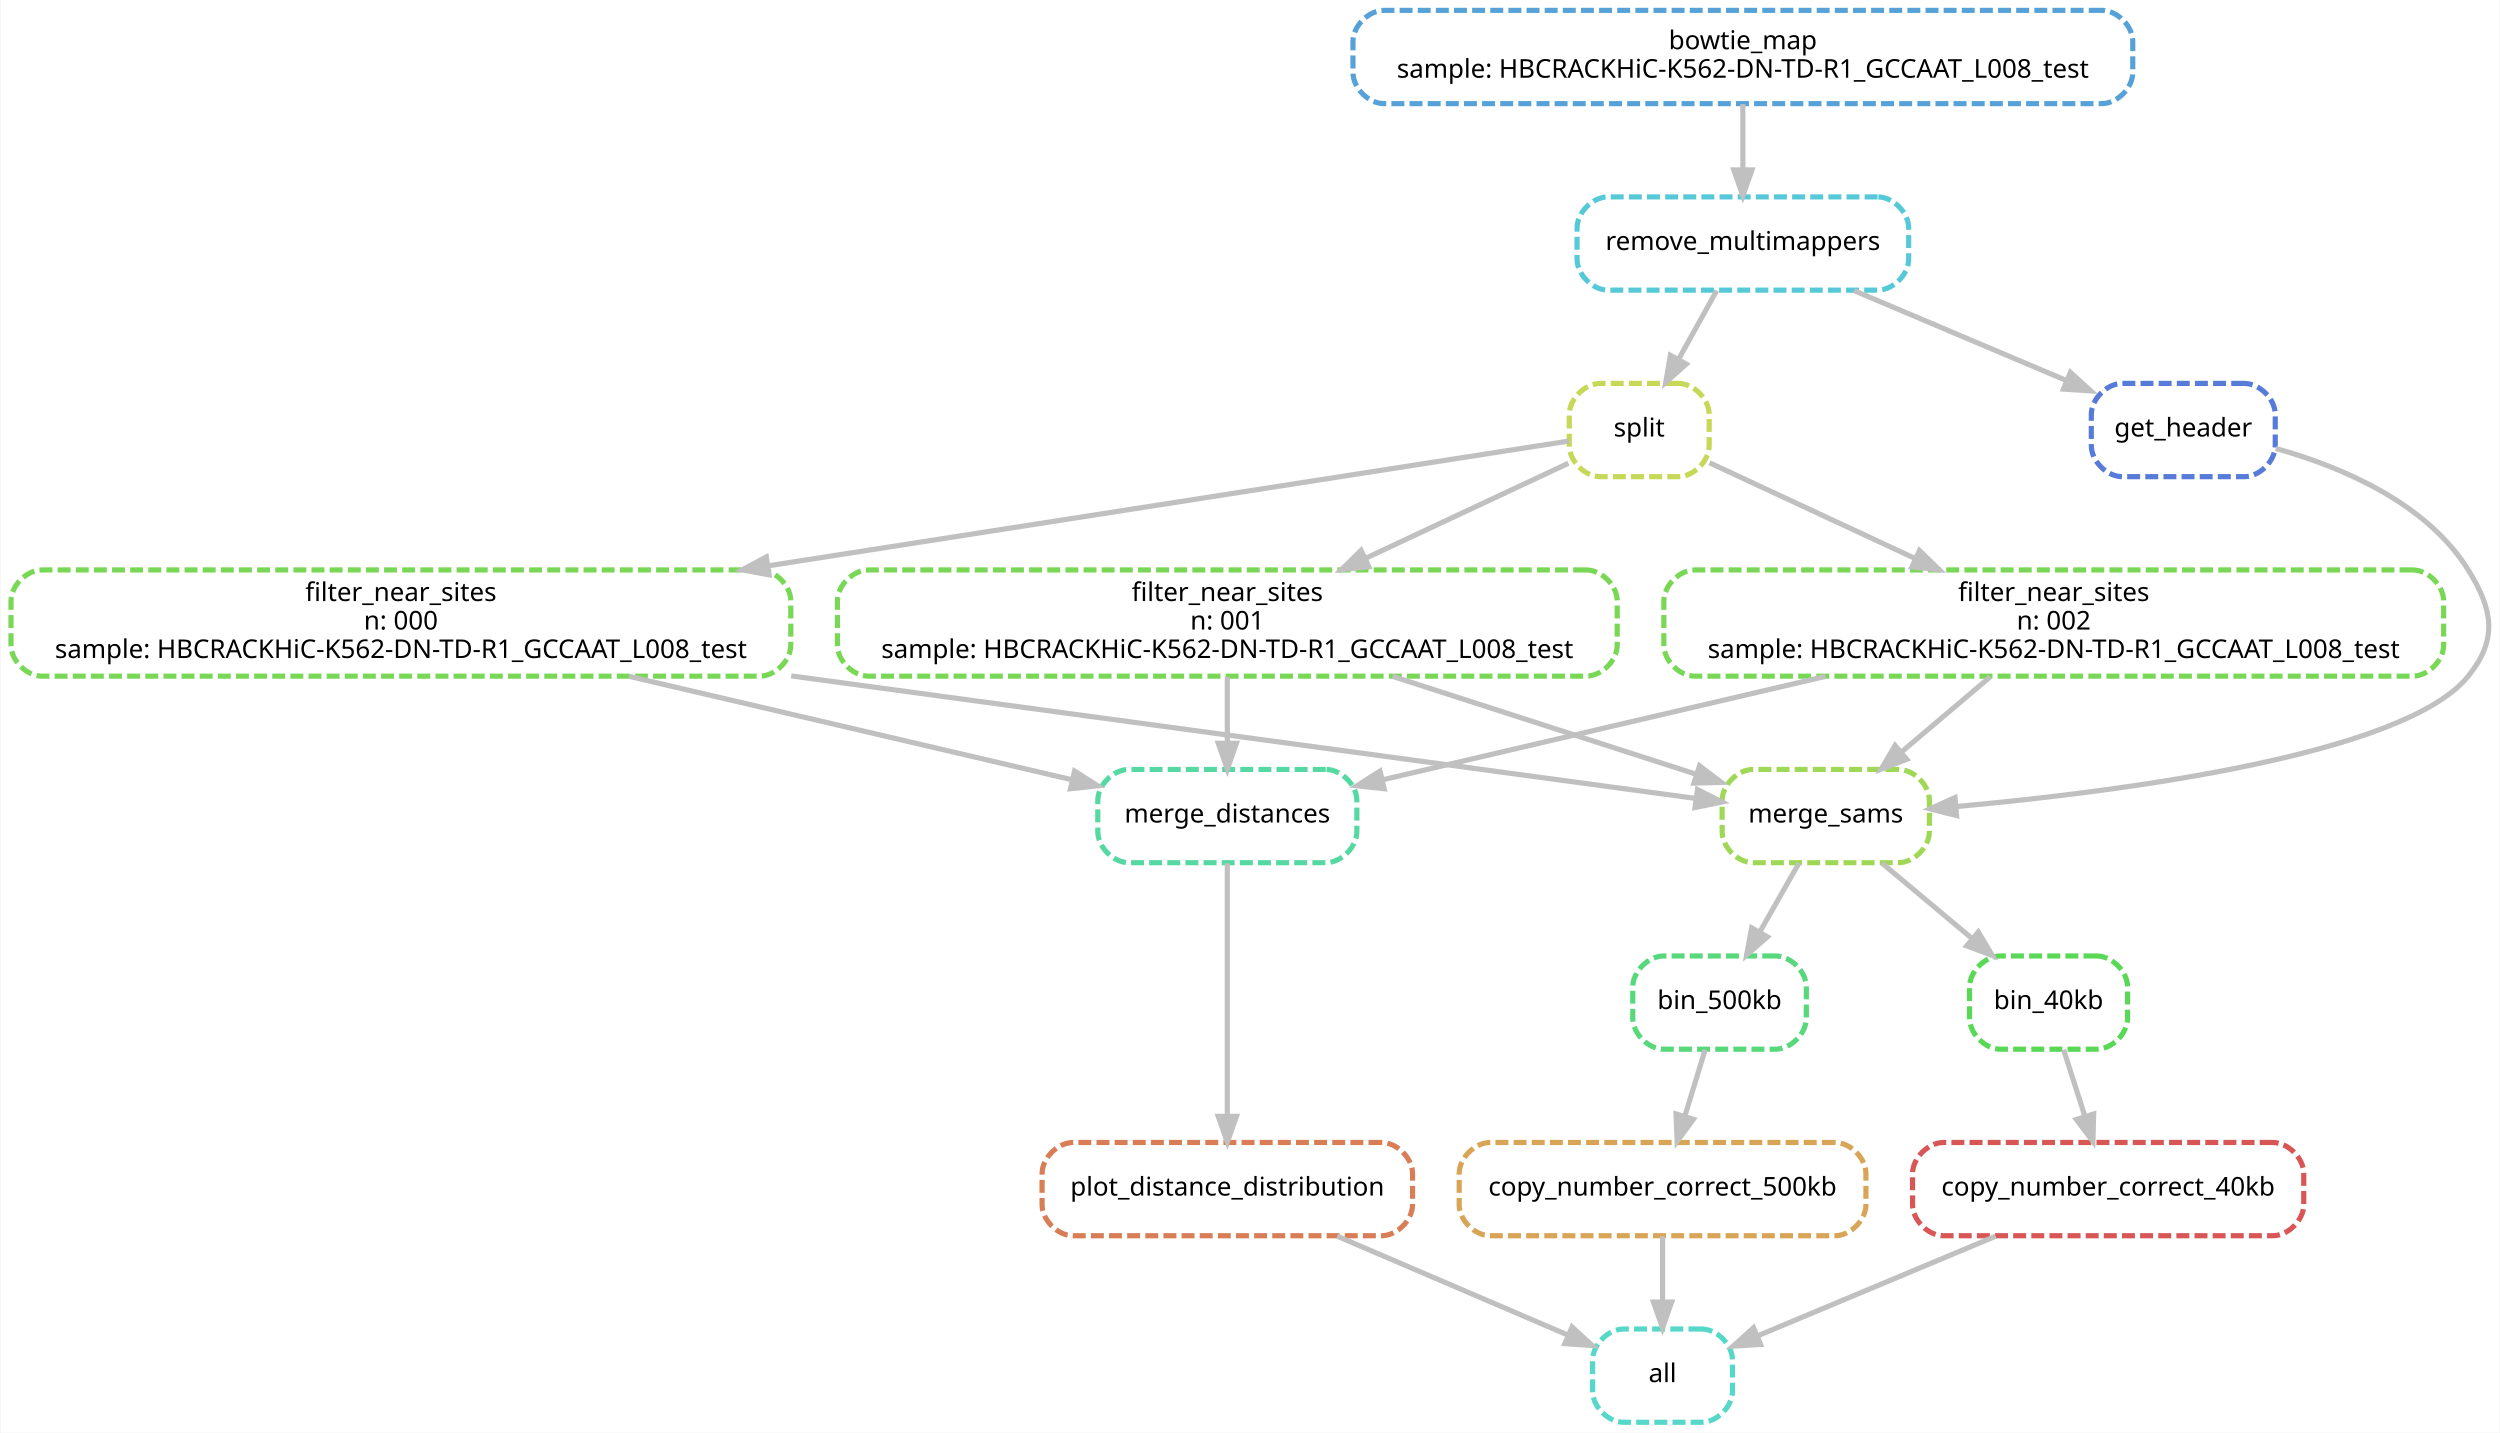
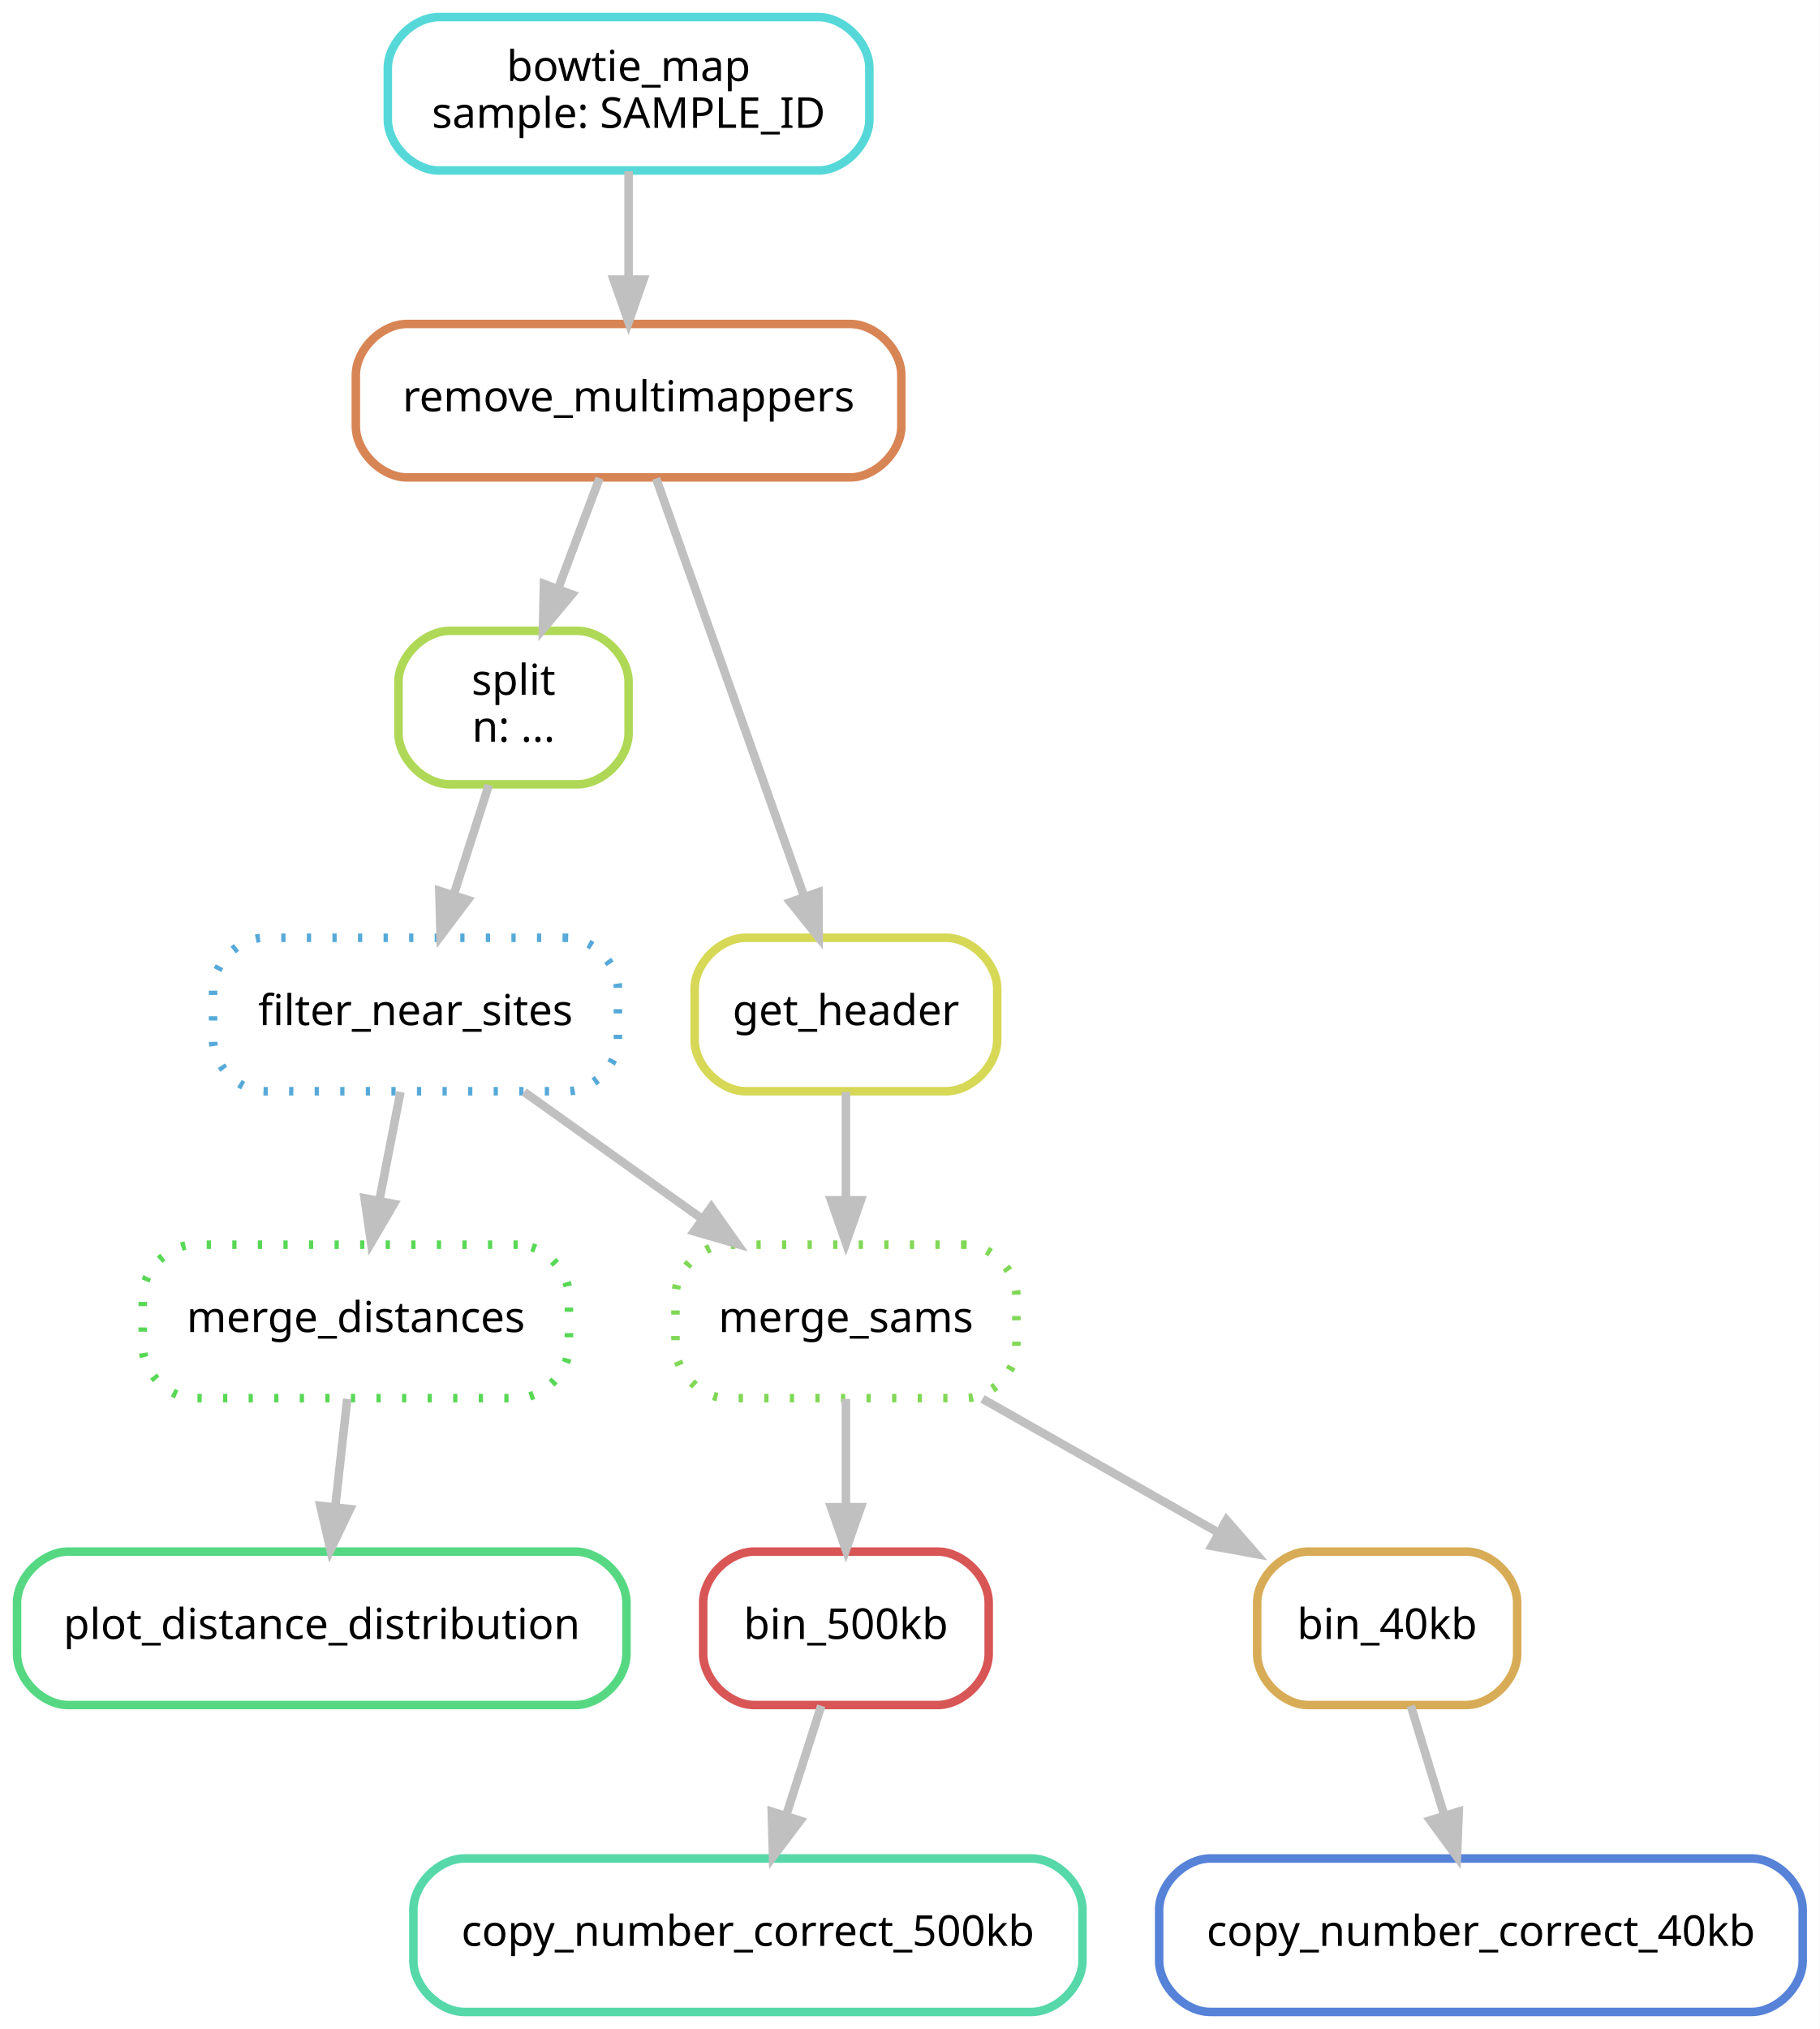
- <svg xmlns="http://www.w3.org/2000/svg" width="965pt" height="553pt" viewBox="0.00 0.00 964.51 553.00">
-   <g id="graph0" class="graph" transform="scale(1 1) rotate(0) translate(4 549)">
-     <polygon fill="#ffffff" stroke="transparent" points="-4,4 -4,-549 960.513,-549 960.513,4 -4,4" />
+ <svg xmlns="http://www.w3.org/2000/svg" width="427pt" height="476pt" viewBox="0.00 0.00 427.00 476.00">
+   <g id="graph0" class="graph" transform="scale(1 1) rotate(0) translate(4 472)">
+     <polygon fill="#ffffff" stroke="transparent" points="-4,4 -4,-472 423,-472 423,4 -4,4" />
    <g id="node1" class="node">
-       <path fill="none" stroke="#56d8c9" stroke-width="2" stroke-dasharray="5,2" d="M652.5,-36C652.5,-36 622.5,-36 622.5,-36 616.5,-36 610.5,-30 610.5,-24 610.5,-24 610.5,-12 610.5,-12 610.5,-6 616.5,0 622.5,0 622.5,0 652.5,0 652.5,0 658.5,0 664.5,-6 664.5,-12 664.5,-12 664.5,-24 664.5,-24 664.5,-30 658.5,-36 652.5,-36" />
-       <text text-anchor="middle" x="637.5" y="-15.5" font-family="sans" font-size="10.00" fill="#000000">all</text>
+       <path fill="none" stroke="#56d882" stroke-width="2" d="M131,-108C131,-108 12,-108 12,-108 6,-108 0,-102 0,-96 0,-96 0,-84 0,-84 0,-78 6,-72 12,-72 12,-72 131,-72 131,-72 137,-72 143,-78 143,-84 143,-84 143,-96 143,-96 143,-102 137,-108 131,-108" />
+       <text text-anchor="middle" x="71.5" y="-87.5" font-family="sans" font-size="10.00" fill="#000000">plot_distance_distribution</text>
    </g>
    <g id="node2" class="node">
-       <path fill="none" stroke="#d85656" stroke-width="2" stroke-dasharray="5,2" d="M873,-108C873,-108 746,-108 746,-108 740,-108 734,-102 734,-96 734,-96 734,-84 734,-84 734,-78 740,-72 746,-72 746,-72 873,-72 873,-72 879,-72 885,-78 885,-84 885,-84 885,-96 885,-96 885,-102 879,-108 873,-108" />
-       <text text-anchor="middle" x="809.5" y="-87.5" font-family="sans" font-size="10.00" fill="#000000">copy_number_correct_40kb</text>
+       <path fill="none" stroke="#56d8a9" stroke-width="2" d="M238,-36C238,-36 105,-36 105,-36 99,-36 93,-30 93,-24 93,-24 93,-12 93,-12 93,-6 99,0 105,0 105,0 238,0 238,0 244,0 250,-6 250,-12 250,-12 250,-24 250,-24 250,-30 244,-36 238,-36" />
+       <text text-anchor="middle" x="171.5" y="-15.5" font-family="sans" font-size="10.00" fill="#000000">copy_number_correct_500kb</text>
+     </g>
+     <g id="node3" class="node">
+       <path fill="none" stroke="#5682d8" stroke-width="2" d="M407,-36C407,-36 280,-36 280,-36 274,-36 268,-30 268,-24 268,-24 268,-12 268,-12 268,-6 274,0 280,0 280,0 407,0 407,0 413,0 419,-6 419,-12 419,-12 419,-24 419,-24 419,-30 413,-36 407,-36" />
+       <text text-anchor="middle" x="343.5" y="-15.5" font-family="sans" font-size="10.00" fill="#000000">copy_number_correct_40kb</text>
+     </g>
+     <g id="node4" class="node">
+       <path fill="none" stroke="#59d856" stroke-width="2" stroke-dasharray="1,5" d="M117.5,-180C117.5,-180 41.5,-180 41.5,-180 35.5,-180 29.5,-174 29.5,-168 29.5,-168 29.5,-156 29.5,-156 29.5,-150 35.5,-144 41.5,-144 41.5,-144 117.5,-144 117.5,-144 123.5,-144 129.5,-150 129.5,-156 129.5,-156 129.5,-168 129.5,-168 129.5,-174 123.5,-180 117.5,-180" />
+       <text text-anchor="middle" x="79.5" y="-159.5" font-family="sans" font-size="10.00" fill="#000000">merge_distances</text>
    </g>
    <g id="edge1" class="edge">
-       <path fill="none" stroke="#c0c0c0" stroke-width="2" d="M766.097,-71.831C737.734,-59.959 701.102,-44.624 674.194,-33.36" />
-       <polygon fill="#c0c0c0" stroke="#c0c0c0" stroke-width="2" points="675.33,-30.041 664.754,-29.409 672.627,-36.499 675.33,-30.041" />
+       <path fill="none" stroke="#c0c0c0" stroke-width="2" d="M77.481,-143.831C76.626,-136.131 75.608,-126.974 74.657,-118.417" />
+       <polygon fill="#c0c0c0" stroke="#c0c0c0" stroke-width="2" points="78.129,-117.966 73.546,-108.413 71.172,-118.739 78.129,-117.966" />
    </g>
-     <g id="node3" class="node">
-       <path fill="none" stroke="#d87d56" stroke-width="2" stroke-dasharray="5,2" d="M529,-108C529,-108 410,-108 410,-108 404,-108 398,-102 398,-96 398,-96 398,-84 398,-84 398,-78 404,-72 410,-72 410,-72 529,-72 529,-72 535,-72 541,-78 541,-84 541,-84 541,-96 541,-96 541,-102 535,-108 529,-108" />
-       <text text-anchor="middle" x="469.5" y="-87.5" font-family="sans" font-size="10.00" fill="#000000">plot_distance_distribution</text>
+     <g id="node5" class="node">
+       <path fill="none" stroke="#d85656" stroke-width="2" d="M216,-108C216,-108 173,-108 173,-108 167,-108 161,-102 161,-96 161,-96 161,-84 161,-84 161,-78 167,-72 173,-72 173,-72 216,-72 216,-72 222,-72 228,-78 228,-84 228,-84 228,-96 228,-96 228,-102 222,-108 216,-108" />
+       <text text-anchor="middle" x="194.5" y="-87.5" font-family="sans" font-size="10.00" fill="#000000">bin_500kb</text>
    </g>
    <g id="edge2" class="edge">
-       <path fill="none" stroke="#c0c0c0" stroke-width="2" d="M511.894,-71.831C539.424,-60.033 574.931,-44.816 601.165,-33.572" />
-       <polygon fill="#c0c0c0" stroke="#c0c0c0" stroke-width="2" points="602.567,-36.779 610.38,-29.623 599.809,-30.345 602.567,-36.779" />
+       <path fill="none" stroke="#c0c0c0" stroke-width="2" d="M188.696,-71.831C186.209,-64.046 183.247,-54.773 180.488,-46.135" />
+       <polygon fill="#c0c0c0" stroke="#c0c0c0" stroke-width="2" points="183.759,-44.874 177.382,-36.413 177.091,-47.004 183.759,-44.874" />
    </g>
-     <g id="node4" class="node">
-       <path fill="none" stroke="#d8a456" stroke-width="2" stroke-dasharray="5,2" d="M704,-108C704,-108 571,-108 571,-108 565,-108 559,-102 559,-96 559,-96 559,-84 559,-84 559,-78 565,-72 571,-72 571,-72 704,-72 704,-72 710,-72 716,-78 716,-84 716,-84 716,-96 716,-96 716,-102 710,-108 704,-108" />
-       <text text-anchor="middle" x="637.5" y="-87.5" font-family="sans" font-size="10.00" fill="#000000">copy_number_correct_500kb</text>
+     <g id="node6" class="node">
+       <path fill="none" stroke="#d8ac56" stroke-width="2" d="M340,-108C340,-108 303,-108 303,-108 297,-108 291,-102 291,-96 291,-96 291,-84 291,-84 291,-78 297,-72 303,-72 303,-72 340,-72 340,-72 346,-72 352,-78 352,-84 352,-84 352,-96 352,-96 352,-102 346,-108 340,-108" />
+       <text text-anchor="middle" x="321.5" y="-87.5" font-family="sans" font-size="10.00" fill="#000000">bin_40kb</text>
    </g>
    <g id="edge3" class="edge">
-       <path fill="none" stroke="#c0c0c0" stroke-width="2" d="M637.5,-71.831C637.5,-64.131 637.5,-54.974 637.5,-46.417" />
-       <polygon fill="#c0c0c0" stroke="#c0c0c0" stroke-width="2" points="641,-46.413 637.5,-36.413 634,-46.413 641,-46.413" />
+       <path fill="none" stroke="#c0c0c0" stroke-width="2" d="M327.051,-71.831C329.43,-64.046 332.264,-54.773 334.903,-46.135" />
+       <polygon fill="#c0c0c0" stroke="#c0c0c0" stroke-width="2" points="338.299,-47 337.874,-36.413 331.604,-44.954 338.299,-47" />
    </g>
-     <g id="node5" class="node">
-       <path fill="none" stroke="#59d856" stroke-width="2" stroke-dasharray="5,2" d="M805,-180C805,-180 768,-180 768,-180 762,-180 756,-174 756,-168 756,-168 756,-156 756,-156 756,-150 762,-144 768,-144 768,-144 805,-144 805,-144 811,-144 817,-150 817,-156 817,-156 817,-168 817,-168 817,-174 811,-180 805,-180" />
-       <text text-anchor="middle" x="786.5" y="-159.5" font-family="sans" font-size="10.00" fill="#000000">bin_40kb</text>
+     <g id="node7" class="node">
+       <path fill="none" stroke="#56a9d8" stroke-width="2" stroke-dasharray="1,5" d="M129,-252C129,-252 58,-252 58,-252 52,-252 46,-246 46,-240 46,-240 46,-228 46,-228 46,-222 52,-216 58,-216 58,-216 129,-216 129,-216 135,-216 141,-222 141,-228 141,-228 141,-240 141,-240 141,-246 135,-252 129,-252" />
+       <text text-anchor="middle" x="93.5" y="-231.5" font-family="sans" font-size="10.00" fill="#000000">filter_near_sites</text>
    </g>
    <g id="edge4" class="edge">
-       <path fill="none" stroke="#c0c0c0" stroke-width="2" d="M792.304,-143.831C794.791,-136.046 797.753,-126.773 800.513,-118.135" />
-       <polygon fill="#c0c0c0" stroke="#c0c0c0" stroke-width="2" points="803.909,-119.004 803.618,-108.413 797.241,-116.874 803.909,-119.004" />
+       <path fill="none" stroke="#c0c0c0" stroke-width="2" d="M89.967,-215.831C88.47,-208.131 86.689,-198.974 85.025,-190.417" />
+       <polygon fill="#c0c0c0" stroke="#c0c0c0" stroke-width="2" points="88.425,-189.561 83.08,-180.413 81.553,-190.898 88.425,-189.561" />
    </g>
-     <g id="node6" class="node">
-       <path fill="none" stroke="#56d8a2" stroke-width="2" stroke-dasharray="5,2" d="M507.5,-252C507.5,-252 431.5,-252 431.5,-252 425.5,-252 419.5,-246 419.5,-240 419.5,-240 419.5,-228 419.5,-228 419.5,-222 425.5,-216 431.5,-216 431.5,-216 507.5,-216 507.5,-216 513.5,-216 519.5,-222 519.5,-228 519.5,-228 519.5,-240 519.5,-240 519.5,-246 513.5,-252 507.5,-252" />
-       <text text-anchor="middle" x="469.5" y="-231.5" font-family="sans" font-size="10.00" fill="#000000">merge_distances</text>
+     <g id="node8" class="node">
+       <path fill="none" stroke="#80d856" stroke-width="2" stroke-dasharray="1,5" d="M222.5,-180C222.5,-180 166.5,-180 166.5,-180 160.5,-180 154.5,-174 154.5,-168 154.5,-168 154.5,-156 154.5,-156 154.5,-150 160.5,-144 166.5,-144 166.5,-144 222.5,-144 222.5,-144 228.5,-144 234.5,-150 234.5,-156 234.5,-156 234.5,-168 234.5,-168 234.5,-174 228.5,-180 222.5,-180" />
+       <text text-anchor="middle" x="194.5" y="-159.5" font-family="sans" font-size="10.00" fill="#000000">merge_sams</text>
+     </g>
+     <g id="edge8" class="edge">
+       <path fill="none" stroke="#c0c0c0" stroke-width="2" d="M118.987,-215.831C131.666,-206.793 147.16,-195.748 160.805,-186.02" />
+       <polygon fill="#c0c0c0" stroke="#c0c0c0" stroke-width="2" points="162.911,-188.818 169.022,-180.163 158.847,-183.118 162.911,-188.818" />
    </g>
    <g id="edge5" class="edge">
-       <path fill="none" stroke="#c0c0c0" stroke-width="2" d="M469.5,-215.762C469.5,-191.201 469.5,-147.247 469.5,-118.354" />
-       <polygon fill="#c0c0c0" stroke="#c0c0c0" stroke-width="2" points="473,-118.09 469.5,-108.09 466,-118.09 473,-118.09" />
-     </g>
-     <g id="node7" class="node">
-       <path fill="none" stroke="#56d87b" stroke-width="2" stroke-dasharray="5,2" d="M681,-180C681,-180 638,-180 638,-180 632,-180 626,-174 626,-168 626,-168 626,-156 626,-156 626,-150 632,-144 638,-144 638,-144 681,-144 681,-144 687,-144 693,-150 693,-156 693,-156 693,-168 693,-168 693,-174 687,-180 681,-180" />
-       <text text-anchor="middle" x="659.5" y="-159.5" font-family="sans" font-size="10.00" fill="#000000">bin_500kb</text>
+       <path fill="none" stroke="#c0c0c0" stroke-width="2" d="M194.5,-143.831C194.5,-136.131 194.5,-126.974 194.5,-118.417" />
+       <polygon fill="#c0c0c0" stroke="#c0c0c0" stroke-width="2" points="198,-118.413 194.5,-108.413 191,-118.413 198,-118.413" />
    </g>
    <g id="edge6" class="edge">
-       <path fill="none" stroke="#c0c0c0" stroke-width="2" d="M653.948,-143.831C651.57,-136.046 648.736,-126.773 646.097,-118.135" />
-       <polygon fill="#c0c0c0" stroke="#c0c0c0" stroke-width="2" points="649.396,-116.954 643.126,-108.413 642.701,-119 649.396,-116.954" />
+       <path fill="none" stroke="#c0c0c0" stroke-width="2" d="M226.548,-143.831C243.317,-134.324 264.003,-122.597 281.781,-112.518" />
+       <polygon fill="#c0c0c0" stroke="#c0c0c0" stroke-width="2" points="283.804,-115.394 290.777,-107.418 280.352,-109.305 283.804,-115.394" />
    </g>
-     <g id="node8" class="node">
-       <path fill="none" stroke="#9fd856" stroke-width="2" stroke-dasharray="5,2" d="M728.5,-252C728.5,-252 672.5,-252 672.5,-252 666.5,-252 660.5,-246 660.5,-240 660.5,-240 660.5,-228 660.5,-228 660.5,-222 666.5,-216 672.5,-216 672.5,-216 728.5,-216 728.5,-216 734.5,-216 740.5,-222 740.5,-228 740.5,-228 740.5,-240 740.5,-240 740.5,-246 734.5,-252 728.5,-252" />
-       <text text-anchor="middle" x="700.5" y="-231.5" font-family="sans" font-size="10.00" fill="#000000">merge_sams</text>
+     <g id="node9" class="node">
+       <path fill="none" stroke="#afd856" stroke-width="2" d="M131.5,-324C131.5,-324 101.5,-324 101.5,-324 95.5,-324 89.5,-318 89.5,-312 89.5,-312 89.5,-300 89.5,-300 89.5,-294 95.5,-288 101.5,-288 101.5,-288 131.5,-288 131.5,-288 137.5,-288 143.5,-294 143.5,-300 143.5,-300 143.5,-312 143.5,-312 143.5,-318 137.5,-324 131.5,-324" />
+       <text text-anchor="middle" x="116.5" y="-309" font-family="sans" font-size="10.00" fill="#000000">split</text>
+       <text text-anchor="middle" x="116.5" y="-298" font-family="sans" font-size="10.00" fill="#000000">n: ...</text>
    </g>
    <g id="edge7" class="edge">
-       <path fill="none" stroke="#c0c0c0" stroke-width="2" d="M722.201,-215.831C732.692,-207.048 745.446,-196.371 756.819,-186.849" />
-       <polygon fill="#c0c0c0" stroke="#c0c0c0" stroke-width="2" points="759.385,-189.266 764.806,-180.163 754.891,-183.899 759.385,-189.266" />
+       <path fill="none" stroke="#c0c0c0" stroke-width="2" d="M110.696,-287.831C108.209,-280.046 105.247,-270.773 102.487,-262.135" />
+       <polygon fill="#c0c0c0" stroke="#c0c0c0" stroke-width="2" points="105.759,-260.874 99.382,-252.413 99.091,-263.004 105.759,-260.874" />
+     </g>
+     <g id="node10" class="node">
+       <path fill="none" stroke="#d6d856" stroke-width="2" d="M218,-252C218,-252 171,-252 171,-252 165,-252 159,-246 159,-240 159,-240 159,-228 159,-228 159,-222 165,-216 171,-216 171,-216 218,-216 218,-216 224,-216 230,-222 230,-228 230,-228 230,-240 230,-240 230,-246 224,-252 218,-252" />
+       <text text-anchor="middle" x="194.5" y="-231.5" font-family="sans" font-size="10.00" fill="#000000">get_header</text>
+     </g>
+     <g id="edge9" class="edge">
+       <path fill="none" stroke="#c0c0c0" stroke-width="2" d="M194.5,-215.831C194.5,-208.131 194.5,-198.974 194.5,-190.417" />
+       <polygon fill="#c0c0c0" stroke="#c0c0c0" stroke-width="2" points="198,-190.413 194.5,-180.413 191,-190.413 198,-190.413" />
+     </g>
+     <g id="node11" class="node">
+       <path fill="none" stroke="#d88556" stroke-width="2" d="M195.5,-396C195.5,-396 91.5,-396 91.5,-396 85.5,-396 79.5,-390 79.5,-384 79.5,-384 79.5,-372 79.5,-372 79.5,-366 85.5,-360 91.5,-360 91.5,-360 195.5,-360 195.5,-360 201.5,-360 207.5,-366 207.5,-372 207.5,-372 207.5,-384 207.5,-384 207.5,-390 201.5,-396 195.5,-396" />
+       <text text-anchor="middle" x="143.5" y="-375.5" font-family="sans" font-size="10.00" fill="#000000">remove_multimappers</text>
+     </g>
+     <g id="edge10" class="edge">
+       <path fill="none" stroke="#c0c0c0" stroke-width="2" d="M136.687,-359.831C133.736,-351.962 130.214,-342.571 126.945,-333.853" />
+       <polygon fill="#c0c0c0" stroke="#c0c0c0" stroke-width="2" points="130.193,-332.548 123.405,-324.413 123.639,-335.005 130.193,-332.548" />
    </g>
    <g id="edge11" class="edge">
-       <path fill="none" stroke="#c0c0c0" stroke-width="2" d="M690.154,-215.831C685.576,-207.792 680.095,-198.167 675.041,-189.292" />
-       <polygon fill="#c0c0c0" stroke="#c0c0c0" stroke-width="2" points="677.975,-187.371 669.985,-180.413 671.892,-190.835 677.975,-187.371" />
+       <path fill="none" stroke="#c0c0c0" stroke-width="2" d="M149.959,-359.762C158.735,-334.985 174.5,-290.471 184.727,-261.594" />
+       <polygon fill="#c0c0c0" stroke="#c0c0c0" stroke-width="2" points="188.054,-262.684 188.093,-252.09 181.456,-260.347 188.054,-262.684" />
    </g>
-     <g id="node9" class="node">
-       <path fill="none" stroke="#78d856" stroke-width="2" stroke-dasharray="5,2" d="M289,-329C289,-329 12,-329 12,-329 6,-329 0,-323 0,-317 0,-317 0,-300 0,-300 0,-294 6,-288 12,-288 12,-288 289,-288 289,-288 295,-288 301,-294 301,-300 301,-300 301,-317 301,-317 301,-323 295,-329 289,-329" />
-       <text text-anchor="middle" x="150.5" y="-317" font-family="sans" font-size="10.00" fill="#000000">filter_near_sites</text>
-       <text text-anchor="middle" x="150.5" y="-306" font-family="sans" font-size="10.00" fill="#000000">n: 000</text>
-       <text text-anchor="middle" x="150.5" y="-295" font-family="sans" font-size="10.00" fill="#000000">sample: HBCRACKHiC-K562-DN-TD-R1_GCCAAT_L008_test</text>
-     </g>
-     <g id="edge8" class="edge">
-       <path fill="none" stroke="#c0c0c0" stroke-width="2" d="M238.513,-287.945C292.919,-275.239 361.317,-259.265 409.519,-248.008" />
-       <polygon fill="#c0c0c0" stroke="#c0c0c0" stroke-width="2" points="410.544,-251.363 419.486,-245.68 408.952,-244.546 410.544,-251.363" />
+     <g id="node12" class="node">
+       <path fill="none" stroke="#56d8d8" stroke-width="2" d="M188,-468C188,-468 99,-468 99,-468 93,-468 87,-462 87,-456 87,-456 87,-444 87,-444 87,-438 93,-432 99,-432 99,-432 188,-432 188,-432 194,-432 200,-438 200,-444 200,-444 200,-456 200,-456 200,-462 194,-468 188,-468" />
+       <text text-anchor="middle" x="143.5" y="-453" font-family="sans" font-size="10.00" fill="#000000">bowtie_map</text>
+       <text text-anchor="middle" x="143.5" y="-442" font-family="sans" font-size="10.00" fill="#000000">sample: SAMPLE_ID</text>
    </g>
    <g id="edge12" class="edge">
-       <path fill="none" stroke="#c0c0c0" stroke-width="2" d="M301.154,-288.093C417.727,-272.303 572.062,-251.398 650.345,-240.794" />
-       <polygon fill="#c0c0c0" stroke="#c0c0c0" stroke-width="2" points="650.98,-244.24 660.419,-239.429 650.04,-237.303 650.98,-244.24" />
-     </g>
-     <g id="node10" class="node">
-       <path fill="none" stroke="#78d856" stroke-width="2" stroke-dasharray="5,2" d="M608,-329C608,-329 331,-329 331,-329 325,-329 319,-323 319,-317 319,-317 319,-300 319,-300 319,-294 325,-288 331,-288 331,-288 608,-288 608,-288 614,-288 620,-294 620,-300 620,-300 620,-317 620,-317 620,-323 614,-329 608,-329" />
-       <text text-anchor="middle" x="469.5" y="-317" font-family="sans" font-size="10.00" fill="#000000">filter_near_sites</text>
-       <text text-anchor="middle" x="469.5" y="-306" font-family="sans" font-size="10.00" fill="#000000">n: 001</text>
-       <text text-anchor="middle" x="469.5" y="-295" font-family="sans" font-size="10.00" fill="#000000">sample: HBCRACKHiC-K562-DN-TD-R1_GCCAAT_L008_test</text>
-     </g>
-     <g id="edge9" class="edge">
-       <path fill="none" stroke="#c0c0c0" stroke-width="2" d="M469.5,-287.748C469.5,-279.877 469.5,-270.774 469.5,-262.323" />
-       <polygon fill="#c0c0c0" stroke="#c0c0c0" stroke-width="2" points="473,-262.109 469.5,-252.109 466,-262.109 473,-262.109" />
-     </g>
-     <g id="edge13" class="edge">
-       <path fill="none" stroke="#c0c0c0" stroke-width="2" d="M533.233,-287.945C570.183,-276.029 616.045,-261.238 650.397,-250.159" />
-       <polygon fill="#c0c0c0" stroke="#c0c0c0" stroke-width="2" points="651.77,-253.393 660.213,-246.993 649.622,-246.731 651.77,-253.393" />
-     </g>
-     <g id="node11" class="node">
-       <path fill="none" stroke="#78d856" stroke-width="2" stroke-dasharray="5,2" d="M927,-329C927,-329 650,-329 650,-329 644,-329 638,-323 638,-317 638,-317 638,-300 638,-300 638,-294 644,-288 650,-288 650,-288 927,-288 927,-288 933,-288 939,-294 939,-300 939,-300 939,-317 939,-317 939,-323 933,-329 927,-329" />
-       <text text-anchor="middle" x="788.5" y="-317" font-family="sans" font-size="10.00" fill="#000000">filter_near_sites</text>
-       <text text-anchor="middle" x="788.5" y="-306" font-family="sans" font-size="10.00" fill="#000000">n: 002</text>
-       <text text-anchor="middle" x="788.5" y="-295" font-family="sans" font-size="10.00" fill="#000000">sample: HBCRACKHiC-K562-DN-TD-R1_GCCAAT_L008_test</text>
-     </g>
-     <g id="edge10" class="edge">
-       <path fill="none" stroke="#c0c0c0" stroke-width="2" d="M700.487,-287.945C646.081,-275.239 577.683,-259.265 529.481,-248.008" />
-       <polygon fill="#c0c0c0" stroke="#c0c0c0" stroke-width="2" points="530.048,-244.546 519.514,-245.68 528.456,-251.363 530.048,-244.546" />
-     </g>
-     <g id="edge14" class="edge">
-       <path fill="none" stroke="#c0c0c0" stroke-width="2" d="M763.987,-287.748C753.347,-278.74 740.802,-268.119 729.685,-258.708" />
-       <polygon fill="#c0c0c0" stroke="#c0c0c0" stroke-width="2" points="731.784,-255.899 721.89,-252.109 727.261,-261.241 731.784,-255.899" />
-     </g>
-     <g id="node12" class="node">
-       <path fill="none" stroke="#567bd8" stroke-width="2" stroke-dasharray="5,2" d="M862,-401C862,-401 815,-401 815,-401 809,-401 803,-395 803,-389 803,-389 803,-377 803,-377 803,-371 809,-365 815,-365 815,-365 862,-365 862,-365 868,-365 874,-371 874,-377 874,-377 874,-389 874,-389 874,-395 868,-401 862,-401" />
-       <text text-anchor="middle" x="838.5" y="-380.5" font-family="sans" font-size="10.00" fill="#000000">get_header</text>
-     </g>
-     <g id="edge15" class="edge">
-       <path fill="none" stroke="#c0c0c0" stroke-width="2" d="M874.205,-375.892C899.747,-368.74 932.356,-354.91 948.5,-329 958.136,-313.534 959.933,-302.19 948.5,-288 924.161,-257.791 815.978,-243.591 750.803,-237.67" />
-       <polygon fill="#c0c0c0" stroke="#c0c0c0" stroke-width="2" points="750.999,-234.174 740.732,-236.79 750.389,-241.147 750.999,-234.174" />
-     </g>
-     <g id="node13" class="node">
-       <path fill="none" stroke="#c6d856" stroke-width="2" stroke-dasharray="5,2" d="M643.5,-401C643.5,-401 613.5,-401 613.5,-401 607.5,-401 601.5,-395 601.5,-389 601.5,-389 601.5,-377 601.5,-377 601.5,-371 607.5,-365 613.5,-365 613.5,-365 643.5,-365 643.5,-365 649.5,-365 655.5,-371 655.5,-377 655.5,-377 655.5,-389 655.5,-389 655.5,-395 649.5,-401 643.5,-401" />
-       <text text-anchor="middle" x="628.5" y="-380.5" font-family="sans" font-size="10.00" fill="#000000">split</text>
-     </g>
-     <g id="edge16" class="edge">
-       <path fill="none" stroke="#c0c0c0" stroke-width="2" d="M601.431,-378.781C542.971,-369.67 401.384,-347.602 292.329,-330.605" />
-       <polygon fill="#c0c0c0" stroke="#c0c0c0" stroke-width="2" points="292.634,-327.111 282.214,-329.029 291.556,-334.027 292.634,-327.111" />
-     </g>
-     <g id="edge17" class="edge">
-       <path fill="none" stroke="#c0c0c0" stroke-width="2" d="M601.167,-370.193C579.643,-360.108 548.984,-345.743 522.666,-333.411" />
-       <polygon fill="#c0c0c0" stroke="#c0c0c0" stroke-width="2" points="524.101,-330.218 513.56,-329.145 521.13,-336.557 524.101,-330.218" />
-     </g>
-     <g id="edge18" class="edge">
-       <path fill="none" stroke="#c0c0c0" stroke-width="2" d="M655.642,-370.362C677.335,-360.261 708.414,-345.79 735.059,-333.383" />
-       <polygon fill="#c0c0c0" stroke="#c0c0c0" stroke-width="2" points="736.688,-336.486 744.276,-329.092 733.733,-330.14 736.688,-336.486" />
-     </g>
-     <g id="node14" class="node">
-       <path fill="none" stroke="#56c9d8" stroke-width="2" stroke-dasharray="5,2" d="M720.5,-473C720.5,-473 616.5,-473 616.5,-473 610.5,-473 604.5,-467 604.5,-461 604.5,-461 604.5,-449 604.5,-449 604.5,-443 610.5,-437 616.5,-437 616.5,-437 720.5,-437 720.5,-437 726.5,-437 732.5,-443 732.5,-449 732.5,-449 732.5,-461 732.5,-461 732.5,-467 726.5,-473 720.5,-473" />
-       <text text-anchor="middle" x="668.5" y="-452.5" font-family="sans" font-size="10.00" fill="#000000">remove_multimappers</text>
-     </g>
-     <g id="edge19" class="edge">
-       <path fill="none" stroke="#c0c0c0" stroke-width="2" d="M711.398,-436.831C736.43,-426.23 767.979,-412.868 793.382,-402.109" />
-       <polygon fill="#c0c0c0" stroke="#c0c0c0" stroke-width="2" points="794.948,-405.247 802.791,-398.124 792.218,-398.801 794.948,-405.247" />
-     </g>
-     <g id="edge20" class="edge">
-       <path fill="none" stroke="#c0c0c0" stroke-width="2" d="M658.406,-436.831C653.94,-428.793 648.592,-419.167 643.662,-410.292" />
-       <polygon fill="#c0c0c0" stroke="#c0c0c0" stroke-width="2" points="646.646,-408.455 638.73,-401.413 640.527,-411.855 646.646,-408.455" />
-     </g>
-     <g id="node15" class="node">
-       <path fill="none" stroke="#56a2d8" stroke-width="2" stroke-dasharray="5,2" d="M807,-545C807,-545 530,-545 530,-545 524,-545 518,-539 518,-533 518,-533 518,-521 518,-521 518,-515 524,-509 530,-509 530,-509 807,-509 807,-509 813,-509 819,-515 819,-521 819,-521 819,-533 819,-533 819,-539 813,-545 807,-545" />
-       <text text-anchor="middle" x="668.5" y="-530" font-family="sans" font-size="10.00" fill="#000000">bowtie_map</text>
-       <text text-anchor="middle" x="668.5" y="-519" font-family="sans" font-size="10.00" fill="#000000">sample: HBCRACKHiC-K562-DN-TD-R1_GCCAAT_L008_test</text>
-     </g>
-     <g id="edge21" class="edge">
-       <path fill="none" stroke="#c0c0c0" stroke-width="2" d="M668.5,-508.831C668.5,-501.131 668.5,-491.974 668.5,-483.417" />
-       <polygon fill="#c0c0c0" stroke="#c0c0c0" stroke-width="2" points="672,-483.413 668.5,-473.413 665,-483.413 672,-483.413" />
+       <path fill="none" stroke="#c0c0c0" stroke-width="2" d="M143.5,-431.831C143.5,-424.131 143.5,-414.974 143.5,-406.417" />
+       <polygon fill="#c0c0c0" stroke="#c0c0c0" stroke-width="2" points="147,-406.413 143.5,-396.413 140,-406.413 147,-406.413" />
    </g>
  </g>
</svg>
